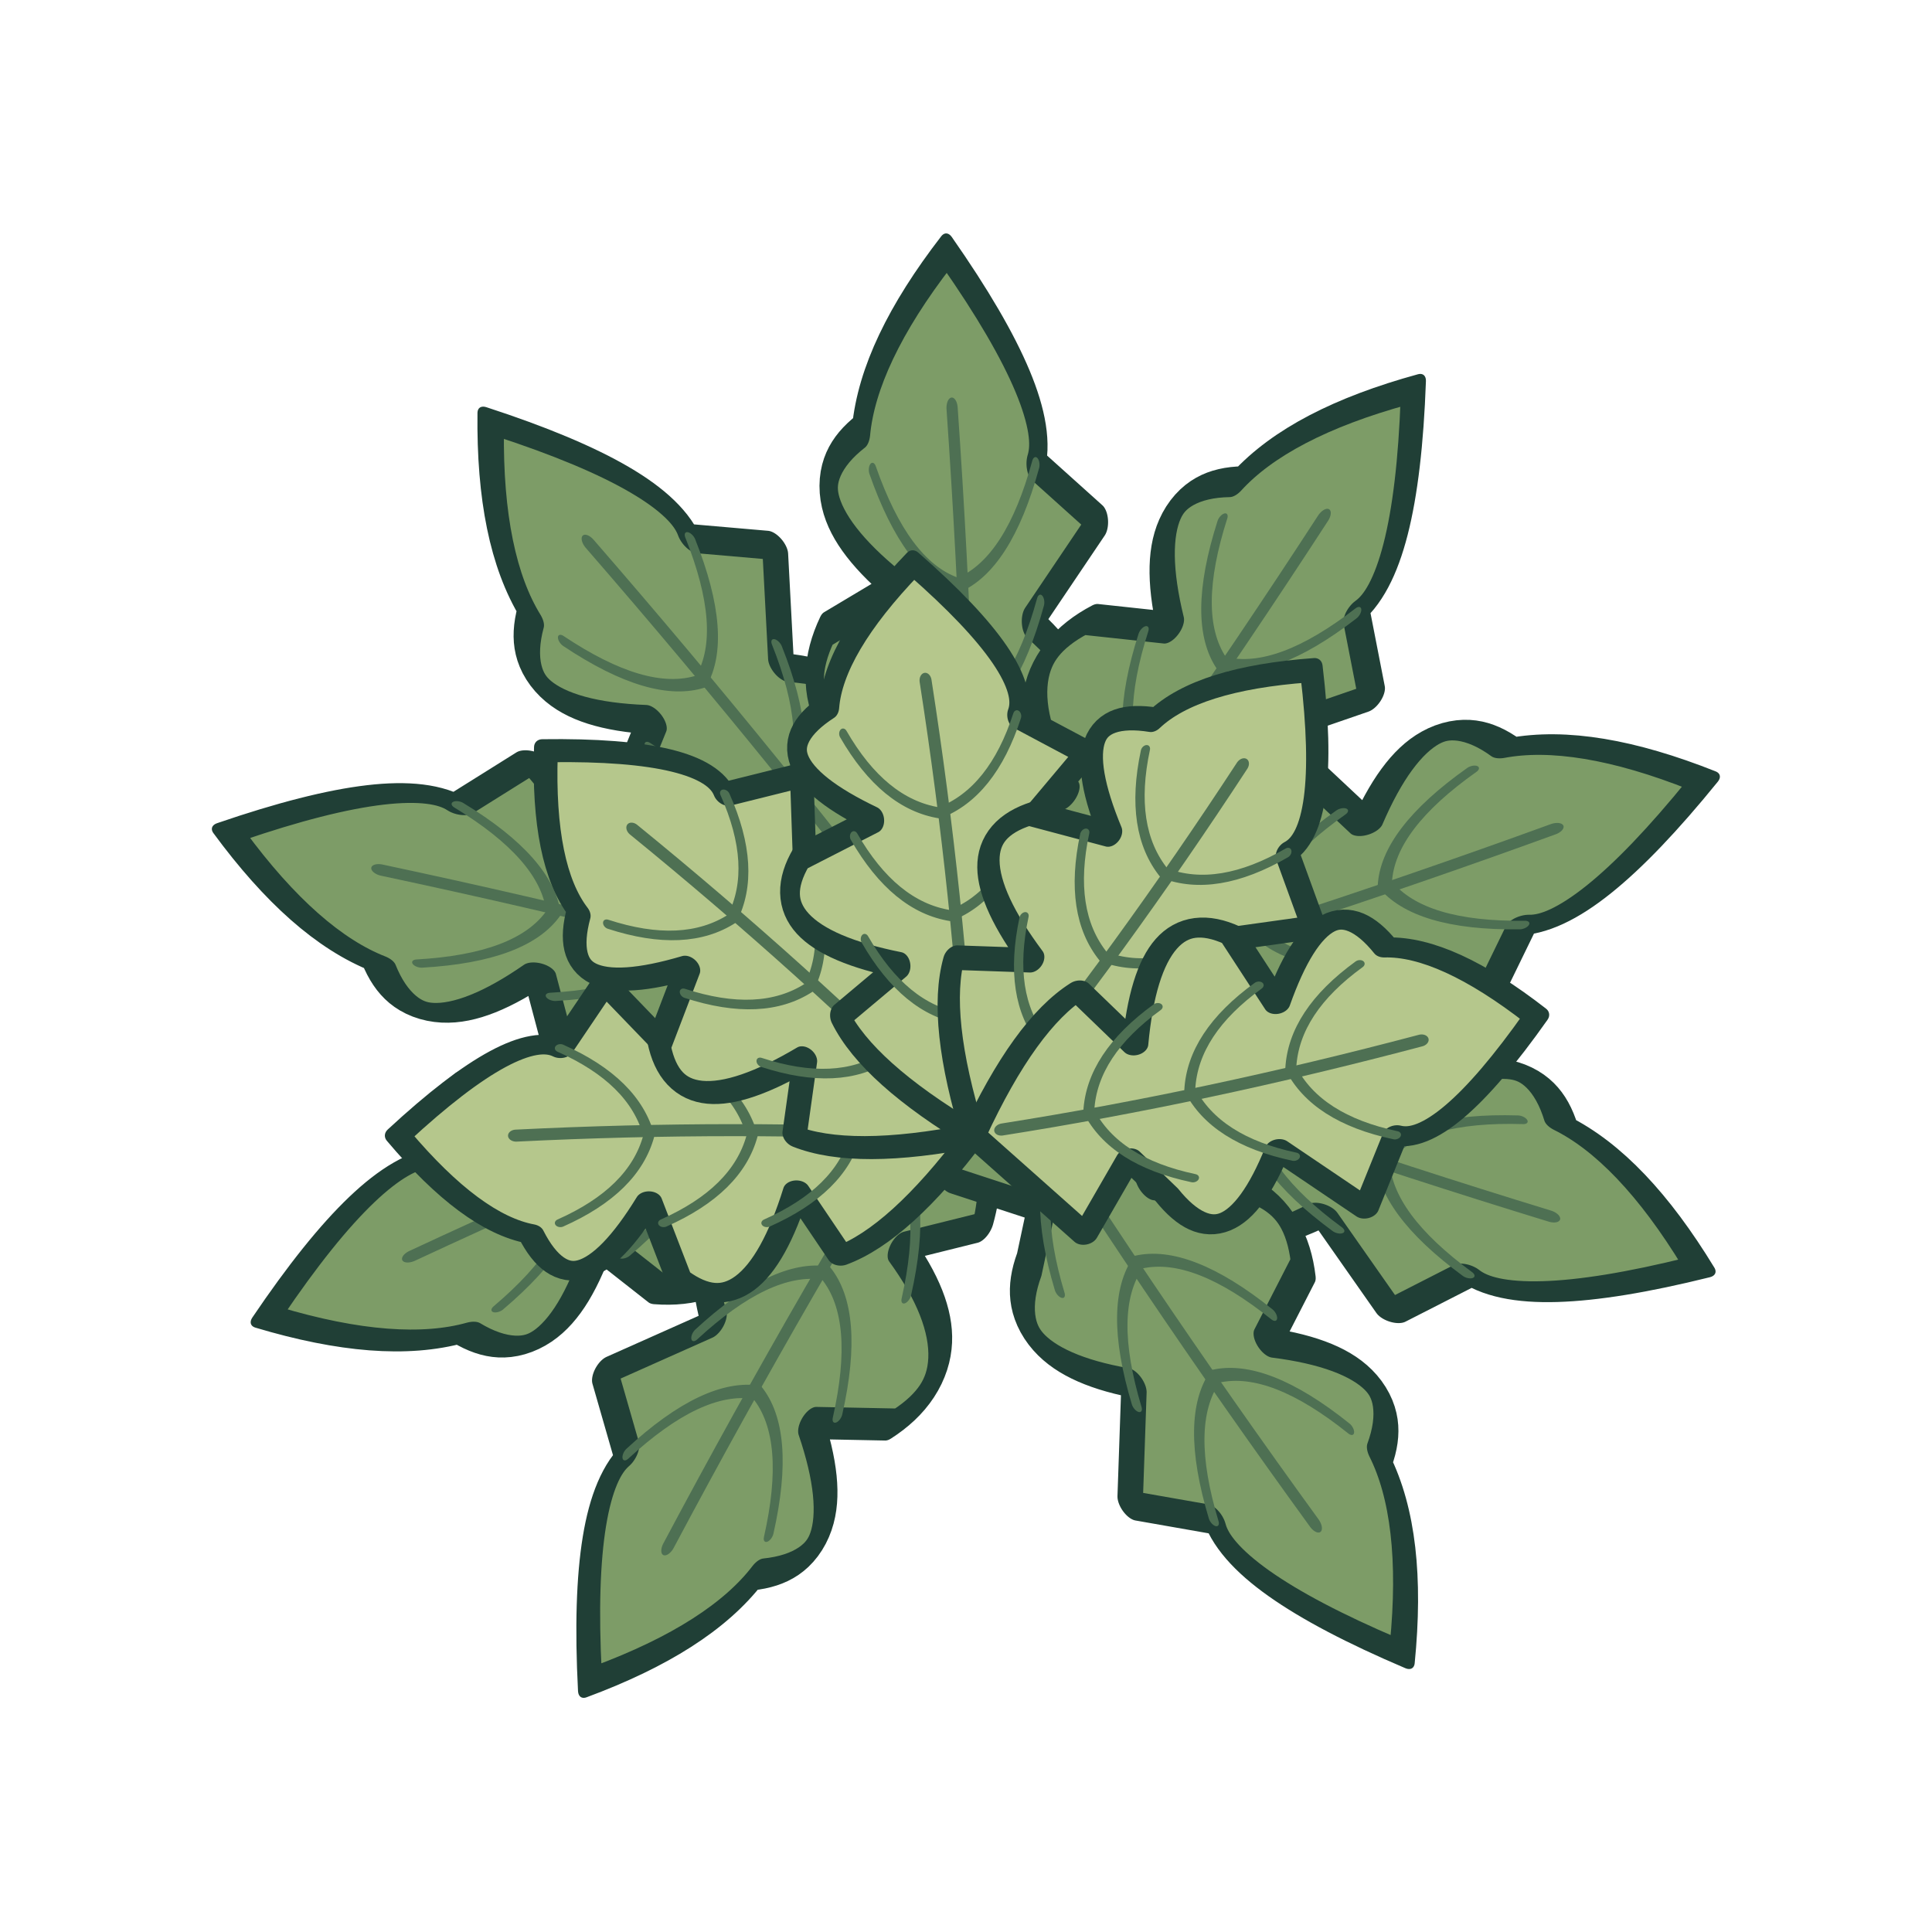
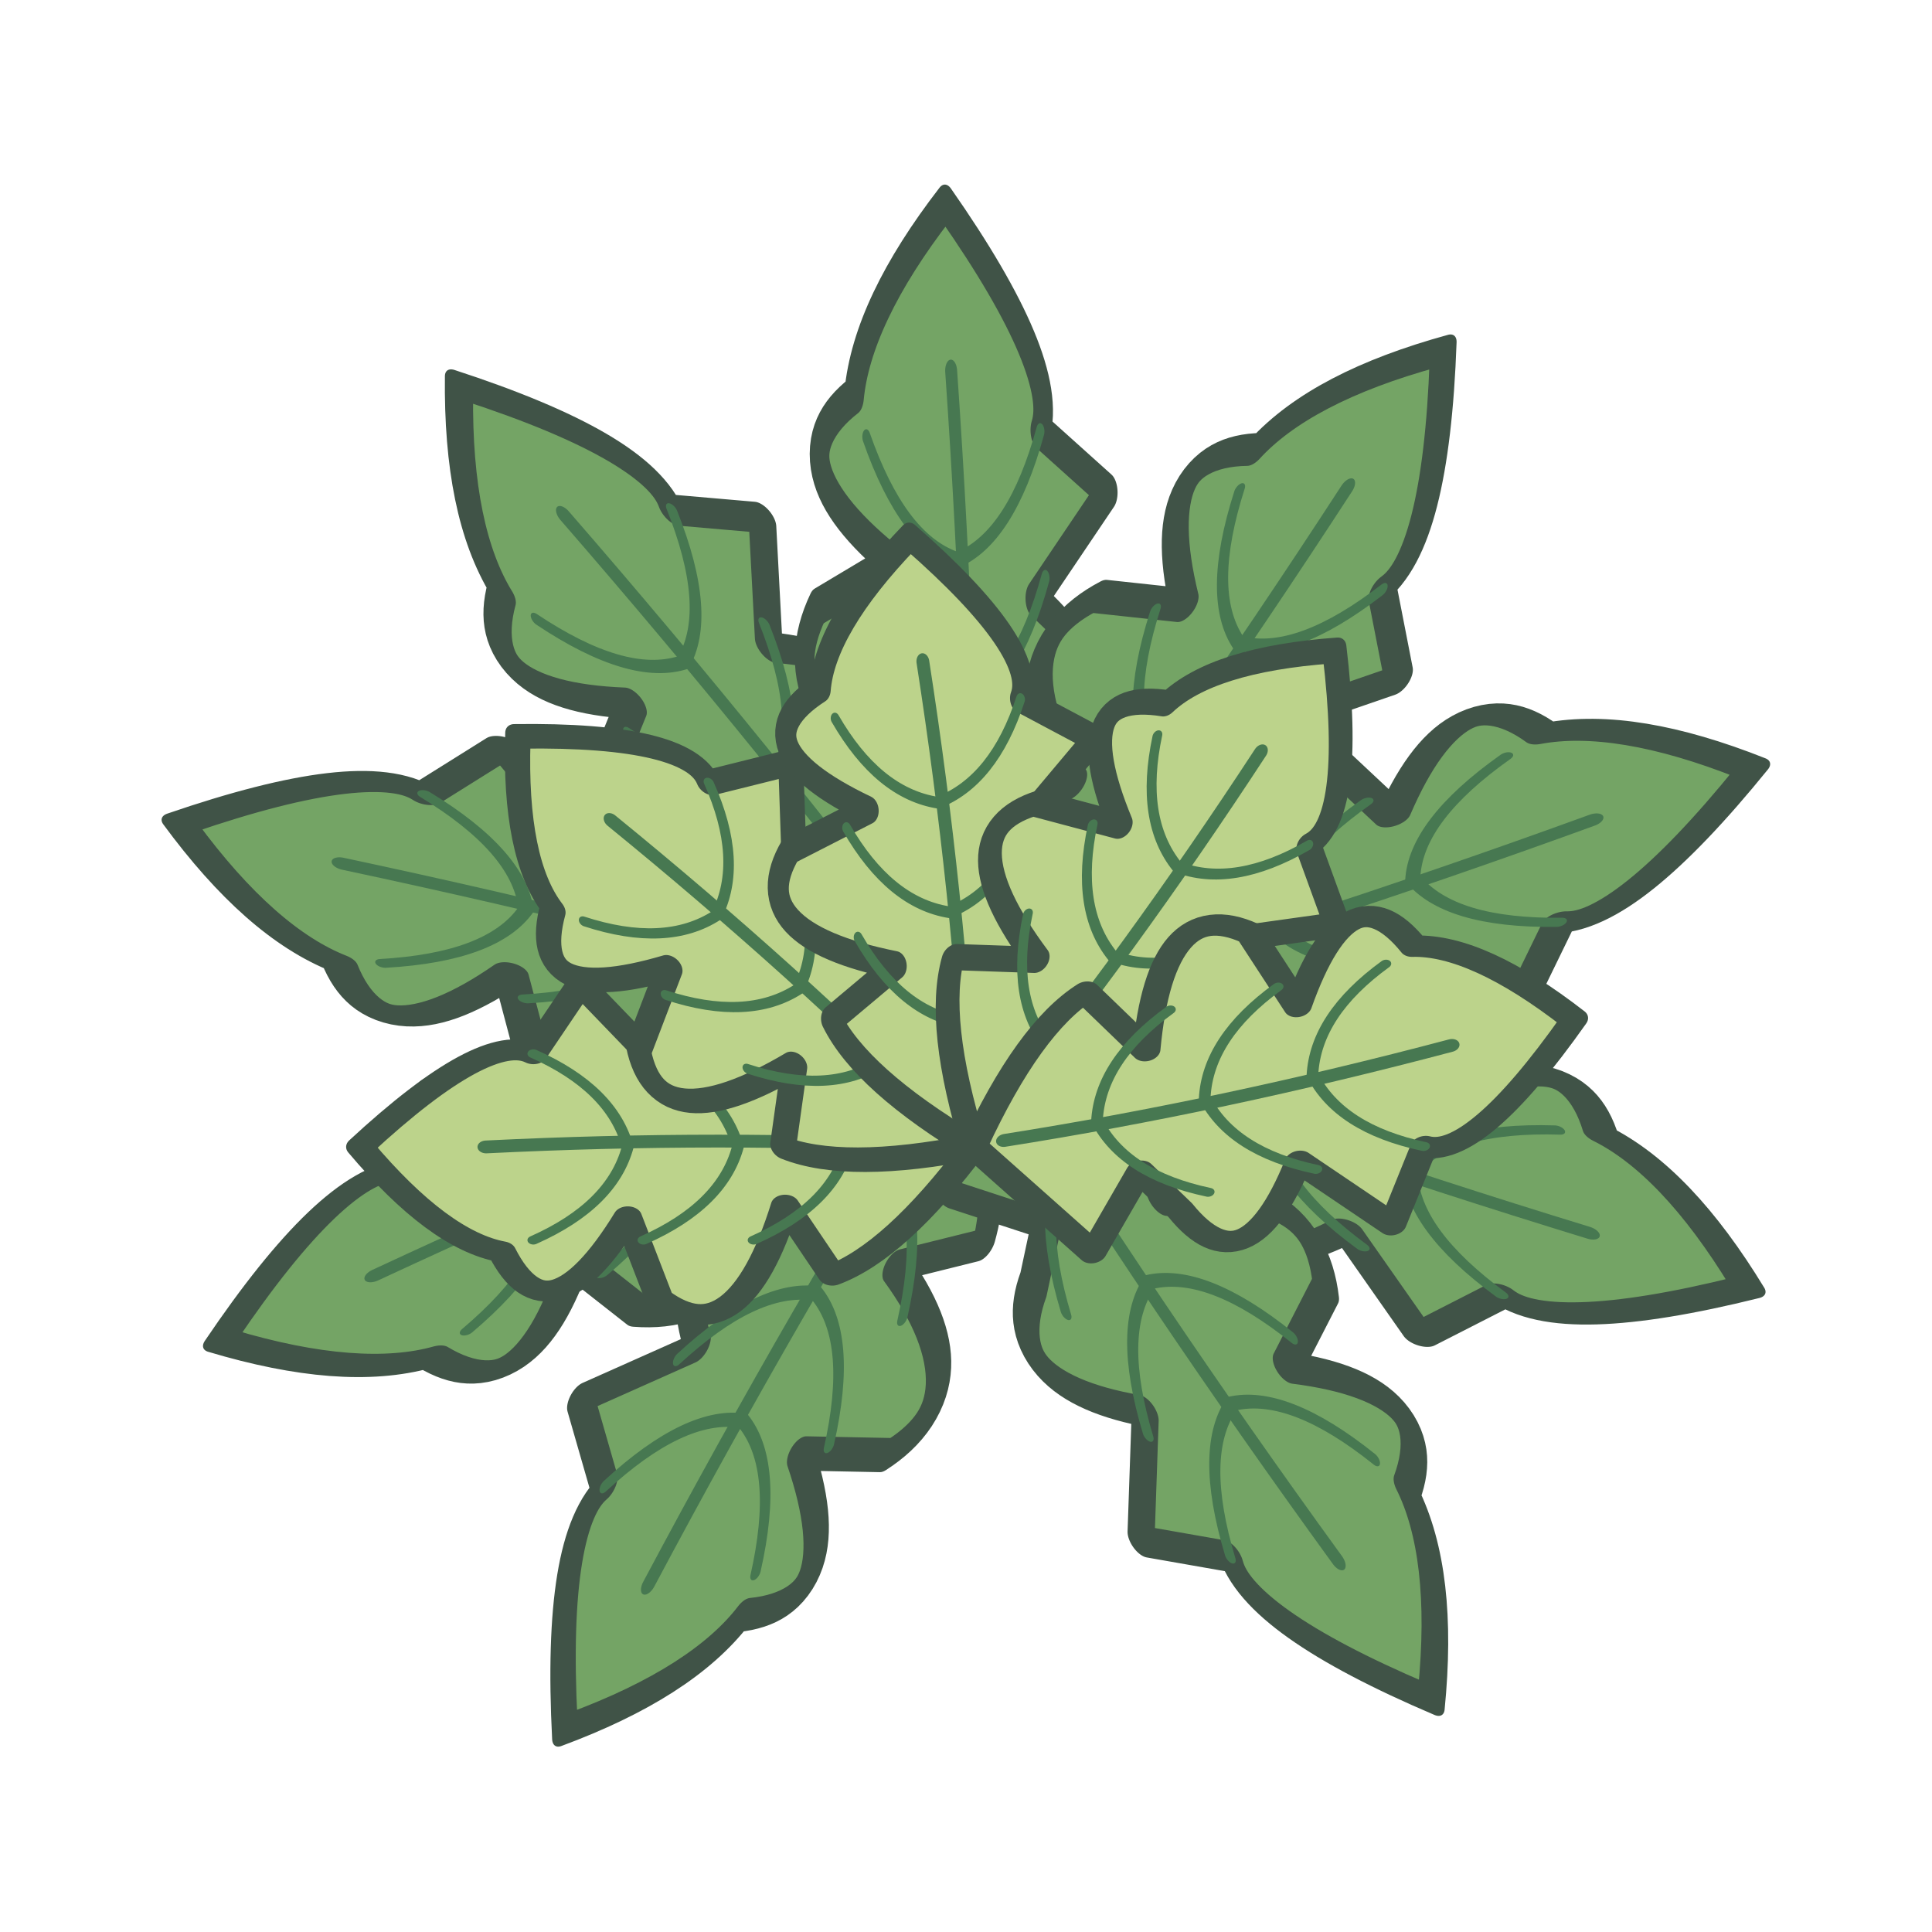
<svg xmlns="http://www.w3.org/2000/svg" width="96" height="96" viewBox="0 0 96 96">
-   <g transform="translate(1.46085 -0.24925) rotate(0) scale(0.9772 0.9772)">
+   <g transform="translate(-1.64192 -3.46603) rotate(0) scale(1.04235 1.04235)">
    <g transform="translate(48 52) rotate(-150) scale(0.5185185 1)">
-       <path d="M 0 0 Q -9 -5 -11 -9 L -5 -12 Q -18 -15 -13 -20 L -6 -22 Q -17 -27 -9 -30 Q -8 -34 0 -39 Q 10 -31 8 -28 L 14 -25 L 7 -20 Q 17 -15 9 -12 L 5 -10 L 11 -6 Z" fill="#7D9C67" stroke="#203F36" stroke-width="1.8" stroke-linecap="round" stroke-linejoin="round" />
-       <path d="M 0 -2 Q 1 -16 0 -31" fill="none" stroke="#4E7053" stroke-width="1.1" stroke-linecap="round" stroke-linejoin="round" />
-       <path d="M 0 -8 Q -5 -9 -8 -14 M 0 -8 Q 5 -9 8 -14" fill="none" stroke="#4E7053" stroke-width="0.75" stroke-linecap="round" stroke-linejoin="round" />
-       <path d="M 0 -15 Q -5 -16 -8 -21 M 0 -15 Q 5 -16 8 -21" fill="none" stroke="#4E7053" stroke-width="0.75" stroke-linecap="round" stroke-linejoin="round" />
-       <path d="M 0 -22 Q -5 -23 -8 -28 M 0 -22 Q 5 -23 8 -28" fill="none" stroke="#4E7053" stroke-width="0.75" stroke-linecap="round" stroke-linejoin="round" />
+       <path d="M 0 0 Q -9 -5 -11 -9 L -5 -12 Q -18 -15 -13 -20 L -6 -22 Q -17 -27 -9 -30 Q -8 -34 0 -39 Q 10 -31 8 -28 L 14 -25 L 7 -20 Q 17 -15 9 -12 L 5 -10 L 11 -6 Z" fill="#74A465" stroke="#405347" stroke-width="1.8" stroke-linecap="round" stroke-linejoin="round" />
+       <path d="M 0 -2 Q 1 -16 0 -31" fill="none" stroke="#477851" stroke-width="1.1" stroke-linecap="round" stroke-linejoin="round" />
+       <path d="M 0 -8 Q -5 -9 -8 -14 M 0 -8 Q 5 -9 8 -14" fill="none" stroke="#477851" stroke-width="0.75" stroke-linecap="round" stroke-linejoin="round" />
+       <path d="M 0 -15 Q -5 -16 -8 -21 M 0 -15 Q 5 -16 8 -21" fill="none" stroke="#477851" stroke-width="0.75" stroke-linecap="round" stroke-linejoin="round" />
+       <path d="M 0 -22 Q -5 -23 -8 -28 M 0 -22 Q 5 -23 8 -28" fill="none" stroke="#477851" stroke-width="0.75" stroke-linecap="round" stroke-linejoin="round" />
    </g>
    <g transform="translate(48 52) rotate(-113) scale(0.5185185 1)">
-       <path d="M 0 0 Q -9 -5 -11 -9 L -5 -12 Q -18 -15 -13 -20 L -6 -22 Q -17 -27 -9 -30 Q -8 -34 0 -39 Q 10 -31 8 -28 L 14 -25 L 7 -20 Q 17 -15 9 -12 L 5 -10 L 11 -6 Z" fill="#7D9C67" stroke="#203F36" stroke-width="1.8" stroke-linecap="round" stroke-linejoin="round" />
-       <path d="M 0 -2 Q 1 -16 0 -31" fill="none" stroke="#4E7053" stroke-width="1.1" stroke-linecap="round" stroke-linejoin="round" />
-       <path d="M 0 -8 Q -5 -9 -8 -14 M 0 -8 Q 5 -9 8 -14" fill="none" stroke="#4E7053" stroke-width="0.75" stroke-linecap="round" stroke-linejoin="round" />
-       <path d="M 0 -15 Q -5 -16 -8 -21 M 0 -15 Q 5 -16 8 -21" fill="none" stroke="#4E7053" stroke-width="0.75" stroke-linecap="round" stroke-linejoin="round" />
-       <path d="M 0 -22 Q -5 -23 -8 -28 M 0 -22 Q 5 -23 8 -28" fill="none" stroke="#4E7053" stroke-width="0.75" stroke-linecap="round" stroke-linejoin="round" />
+       <path d="M 0 0 Q -9 -5 -11 -9 L -5 -12 Q -18 -15 -13 -20 L -6 -22 Q -17 -27 -9 -30 Q -8 -34 0 -39 Q 10 -31 8 -28 L 14 -25 L 7 -20 Q 17 -15 9 -12 L 5 -10 L 11 -6 Z" fill="#74A465" stroke="#405347" stroke-width="1.8" stroke-linecap="round" stroke-linejoin="round" />
+       <path d="M 0 -2 Q 1 -16 0 -31" fill="none" stroke="#477851" stroke-width="1.1" stroke-linecap="round" stroke-linejoin="round" />
+       <path d="M 0 -8 Q -5 -9 -8 -14 M 0 -8 Q 5 -9 8 -14" fill="none" stroke="#477851" stroke-width="0.75" stroke-linecap="round" stroke-linejoin="round" />
+       <path d="M 0 -15 Q -5 -16 -8 -21 M 0 -15 Q 5 -16 8 -21" fill="none" stroke="#477851" stroke-width="0.75" stroke-linecap="round" stroke-linejoin="round" />
+       <path d="M 0 -22 Q -5 -23 -8 -28 M 0 -22 Q 5 -23 8 -28" fill="none" stroke="#477851" stroke-width="0.75" stroke-linecap="round" stroke-linejoin="round" />
    </g>
    <g transform="translate(48 52) rotate(-76) scale(0.5185185 1)">
-       <path d="M 0 0 Q -9 -5 -11 -9 L -5 -12 Q -18 -15 -13 -20 L -6 -22 Q -17 -27 -9 -30 Q -8 -34 0 -39 Q 10 -31 8 -28 L 14 -25 L 7 -20 Q 17 -15 9 -12 L 5 -10 L 11 -6 Z" fill="#7D9C67" stroke="#203F36" stroke-width="1.8" stroke-linecap="round" stroke-linejoin="round" />
-       <path d="M 0 -2 Q 1 -16 0 -31" fill="none" stroke="#4E7053" stroke-width="1.1" stroke-linecap="round" stroke-linejoin="round" />
-       <path d="M 0 -8 Q -5 -9 -8 -14 M 0 -8 Q 5 -9 8 -14" fill="none" stroke="#4E7053" stroke-width="0.75" stroke-linecap="round" stroke-linejoin="round" />
-       <path d="M 0 -15 Q -5 -16 -8 -21 M 0 -15 Q 5 -16 8 -21" fill="none" stroke="#4E7053" stroke-width="0.75" stroke-linecap="round" stroke-linejoin="round" />
-       <path d="M 0 -22 Q -5 -23 -8 -28 M 0 -22 Q 5 -23 8 -28" fill="none" stroke="#4E7053" stroke-width="0.75" stroke-linecap="round" stroke-linejoin="round" />
+       <path d="M 0 0 Q -9 -5 -11 -9 L -5 -12 Q -18 -15 -13 -20 L -6 -22 Q -17 -27 -9 -30 Q -8 -34 0 -39 Q 10 -31 8 -28 L 14 -25 L 7 -20 Q 17 -15 9 -12 L 5 -10 L 11 -6 Z" fill="#74A465" stroke="#405347" stroke-width="1.8" stroke-linecap="round" stroke-linejoin="round" />
+       <path d="M 0 -2 Q 1 -16 0 -31" fill="none" stroke="#477851" stroke-width="1.1" stroke-linecap="round" stroke-linejoin="round" />
+       <path d="M 0 -8 Q -5 -9 -8 -14 M 0 -8 Q 5 -9 8 -14" fill="none" stroke="#477851" stroke-width="0.75" stroke-linecap="round" stroke-linejoin="round" />
+       <path d="M 0 -15 Q -5 -16 -8 -21 M 0 -15 Q 5 -16 8 -21" fill="none" stroke="#477851" stroke-width="0.75" stroke-linecap="round" stroke-linejoin="round" />
+       <path d="M 0 -22 Q -5 -23 -8 -28 M 0 -22 Q 5 -23 8 -28" fill="none" stroke="#477851" stroke-width="0.75" stroke-linecap="round" stroke-linejoin="round" />
    </g>
    <g transform="translate(48 52) rotate(-39) scale(0.5185185 1)">
-       <path d="M 0 0 Q -9 -5 -11 -9 L -5 -12 Q -18 -15 -13 -20 L -6 -22 Q -17 -27 -9 -30 Q -8 -34 0 -39 Q 10 -31 8 -28 L 14 -25 L 7 -20 Q 17 -15 9 -12 L 5 -10 L 11 -6 Z" fill="#7D9C67" stroke="#203F36" stroke-width="1.8" stroke-linecap="round" stroke-linejoin="round" />
-       <path d="M 0 -2 Q 1 -16 0 -31" fill="none" stroke="#4E7053" stroke-width="1.1" stroke-linecap="round" stroke-linejoin="round" />
-       <path d="M 0 -8 Q -5 -9 -8 -14 M 0 -8 Q 5 -9 8 -14" fill="none" stroke="#4E7053" stroke-width="0.75" stroke-linecap="round" stroke-linejoin="round" />
-       <path d="M 0 -15 Q -5 -16 -8 -21 M 0 -15 Q 5 -16 8 -21" fill="none" stroke="#4E7053" stroke-width="0.75" stroke-linecap="round" stroke-linejoin="round" />
-       <path d="M 0 -22 Q -5 -23 -8 -28 M 0 -22 Q 5 -23 8 -28" fill="none" stroke="#4E7053" stroke-width="0.75" stroke-linecap="round" stroke-linejoin="round" />
+       <path d="M 0 0 Q -9 -5 -11 -9 L -5 -12 Q -18 -15 -13 -20 L -6 -22 Q -17 -27 -9 -30 Q -8 -34 0 -39 Q 10 -31 8 -28 L 14 -25 L 7 -20 Q 17 -15 9 -12 L 5 -10 L 11 -6 Z" fill="#74A465" stroke="#405347" stroke-width="1.8" stroke-linecap="round" stroke-linejoin="round" />
+       <path d="M 0 -2 Q 1 -16 0 -31" fill="none" stroke="#477851" stroke-width="1.1" stroke-linecap="round" stroke-linejoin="round" />
+       <path d="M 0 -8 Q -5 -9 -8 -14 M 0 -8 Q 5 -9 8 -14" fill="none" stroke="#477851" stroke-width="0.75" stroke-linecap="round" stroke-linejoin="round" />
+       <path d="M 0 -15 Q -5 -16 -8 -21 M 0 -15 Q 5 -16 8 -21" fill="none" stroke="#477851" stroke-width="0.75" stroke-linecap="round" stroke-linejoin="round" />
+       <path d="M 0 -22 Q -5 -23 -8 -28 M 0 -22 Q 5 -23 8 -28" fill="none" stroke="#477851" stroke-width="0.75" stroke-linecap="round" stroke-linejoin="round" />
    </g>
    <g transform="translate(48 52) rotate(-2) scale(0.5185185 1)">
-       <path d="M 0 0 Q -9 -5 -11 -9 L -5 -12 Q -18 -15 -13 -20 L -6 -22 Q -17 -27 -9 -30 Q -8 -34 0 -39 Q 10 -31 8 -28 L 14 -25 L 7 -20 Q 17 -15 9 -12 L 5 -10 L 11 -6 Z" fill="#7D9C67" stroke="#203F36" stroke-width="1.8" stroke-linecap="round" stroke-linejoin="round" />
-       <path d="M 0 -2 Q 1 -16 0 -31" fill="none" stroke="#4E7053" stroke-width="1.1" stroke-linecap="round" stroke-linejoin="round" />
-       <path d="M 0 -8 Q -5 -9 -8 -14 M 0 -8 Q 5 -9 8 -14" fill="none" stroke="#4E7053" stroke-width="0.75" stroke-linecap="round" stroke-linejoin="round" />
-       <path d="M 0 -15 Q -5 -16 -8 -21 M 0 -15 Q 5 -16 8 -21" fill="none" stroke="#4E7053" stroke-width="0.75" stroke-linecap="round" stroke-linejoin="round" />
-       <path d="M 0 -22 Q -5 -23 -8 -28 M 0 -22 Q 5 -23 8 -28" fill="none" stroke="#4E7053" stroke-width="0.75" stroke-linecap="round" stroke-linejoin="round" />
+       <path d="M 0 0 Q -9 -5 -11 -9 L -5 -12 Q -18 -15 -13 -20 L -6 -22 Q -17 -27 -9 -30 Q -8 -34 0 -39 Q 10 -31 8 -28 L 14 -25 L 7 -20 Q 17 -15 9 -12 L 5 -10 L 11 -6 Z" fill="#74A465" stroke="#405347" stroke-width="1.8" stroke-linecap="round" stroke-linejoin="round" />
+       <path d="M 0 -2 Q 1 -16 0 -31" fill="none" stroke="#477851" stroke-width="1.1" stroke-linecap="round" stroke-linejoin="round" />
+       <path d="M 0 -8 Q -5 -9 -8 -14 M 0 -8 Q 5 -9 8 -14" fill="none" stroke="#477851" stroke-width="0.75" stroke-linecap="round" stroke-linejoin="round" />
+       <path d="M 0 -15 Q -5 -16 -8 -21 M 0 -15 Q 5 -16 8 -21" fill="none" stroke="#477851" stroke-width="0.75" stroke-linecap="round" stroke-linejoin="round" />
+       <path d="M 0 -22 Q -5 -23 -8 -28 M 0 -22 Q 5 -23 8 -28" fill="none" stroke="#477851" stroke-width="0.75" stroke-linecap="round" stroke-linejoin="round" />
    </g>
    <g transform="translate(48 52) rotate(35) scale(0.5185185 1)">
-       <path d="M 0 0 Q -9 -5 -11 -9 L -5 -12 Q -18 -15 -13 -20 L -6 -22 Q -17 -27 -9 -30 Q -8 -34 0 -39 Q 10 -31 8 -28 L 14 -25 L 7 -20 Q 17 -15 9 -12 L 5 -10 L 11 -6 Z" fill="#7D9C67" stroke="#203F36" stroke-width="1.8" stroke-linecap="round" stroke-linejoin="round" />
-       <path d="M 0 -2 Q 1 -16 0 -31" fill="none" stroke="#4E7053" stroke-width="1.1" stroke-linecap="round" stroke-linejoin="round" />
-       <path d="M 0 -8 Q -5 -9 -8 -14 M 0 -8 Q 5 -9 8 -14" fill="none" stroke="#4E7053" stroke-width="0.75" stroke-linecap="round" stroke-linejoin="round" />
-       <path d="M 0 -15 Q -5 -16 -8 -21 M 0 -15 Q 5 -16 8 -21" fill="none" stroke="#4E7053" stroke-width="0.75" stroke-linecap="round" stroke-linejoin="round" />
-       <path d="M 0 -22 Q -5 -23 -8 -28 M 0 -22 Q 5 -23 8 -28" fill="none" stroke="#4E7053" stroke-width="0.75" stroke-linecap="round" stroke-linejoin="round" />
+       <path d="M 0 0 Q -9 -5 -11 -9 L -5 -12 Q -18 -15 -13 -20 L -6 -22 Q -17 -27 -9 -30 Q -8 -34 0 -39 Q 10 -31 8 -28 L 14 -25 L 7 -20 Q 17 -15 9 -12 L 5 -10 L 11 -6 Z" fill="#74A465" stroke="#405347" stroke-width="1.8" stroke-linecap="round" stroke-linejoin="round" />
+       <path d="M 0 -2 Q 1 -16 0 -31" fill="none" stroke="#477851" stroke-width="1.1" stroke-linecap="round" stroke-linejoin="round" />
+       <path d="M 0 -8 Q -5 -9 -8 -14 M 0 -8 Q 5 -9 8 -14" fill="none" stroke="#477851" stroke-width="0.75" stroke-linecap="round" stroke-linejoin="round" />
+       <path d="M 0 -15 Q -5 -16 -8 -21 M 0 -15 Q 5 -16 8 -21" fill="none" stroke="#477851" stroke-width="0.75" stroke-linecap="round" stroke-linejoin="round" />
+       <path d="M 0 -22 Q -5 -23 -8 -28 M 0 -22 Q 5 -23 8 -28" fill="none" stroke="#477851" stroke-width="0.75" stroke-linecap="round" stroke-linejoin="round" />
    </g>
    <g transform="translate(48 52) rotate(72) scale(0.5185185 1)">
-       <path d="M 0 0 Q -9 -5 -11 -9 L -5 -12 Q -18 -15 -13 -20 L -6 -22 Q -17 -27 -9 -30 Q -8 -34 0 -39 Q 10 -31 8 -28 L 14 -25 L 7 -20 Q 17 -15 9 -12 L 5 -10 L 11 -6 Z" fill="#7D9C67" stroke="#203F36" stroke-width="1.8" stroke-linecap="round" stroke-linejoin="round" />
-       <path d="M 0 -2 Q 1 -16 0 -31" fill="none" stroke="#4E7053" stroke-width="1.1" stroke-linecap="round" stroke-linejoin="round" />
-       <path d="M 0 -8 Q -5 -9 -8 -14 M 0 -8 Q 5 -9 8 -14" fill="none" stroke="#4E7053" stroke-width="0.75" stroke-linecap="round" stroke-linejoin="round" />
-       <path d="M 0 -15 Q -5 -16 -8 -21 M 0 -15 Q 5 -16 8 -21" fill="none" stroke="#4E7053" stroke-width="0.75" stroke-linecap="round" stroke-linejoin="round" />
-       <path d="M 0 -22 Q -5 -23 -8 -28 M 0 -22 Q 5 -23 8 -28" fill="none" stroke="#4E7053" stroke-width="0.75" stroke-linecap="round" stroke-linejoin="round" />
+       <path d="M 0 0 Q -9 -5 -11 -9 L -5 -12 Q -18 -15 -13 -20 L -6 -22 Q -17 -27 -9 -30 Q -8 -34 0 -39 Q 10 -31 8 -28 L 14 -25 L 7 -20 Q 17 -15 9 -12 L 5 -10 L 11 -6 Z" fill="#74A465" stroke="#405347" stroke-width="1.8" stroke-linecap="round" stroke-linejoin="round" />
+       <path d="M 0 -2 Q 1 -16 0 -31" fill="none" stroke="#477851" stroke-width="1.1" stroke-linecap="round" stroke-linejoin="round" />
+       <path d="M 0 -8 Q -5 -9 -8 -14 M 0 -8 Q 5 -9 8 -14" fill="none" stroke="#477851" stroke-width="0.75" stroke-linecap="round" stroke-linejoin="round" />
+       <path d="M 0 -15 Q -5 -16 -8 -21 M 0 -15 Q 5 -16 8 -21" fill="none" stroke="#477851" stroke-width="0.75" stroke-linecap="round" stroke-linejoin="round" />
+       <path d="M 0 -22 Q -5 -23 -8 -28 M 0 -22 Q 5 -23 8 -28" fill="none" stroke="#477851" stroke-width="0.75" stroke-linecap="round" stroke-linejoin="round" />
    </g>
    <g transform="translate(48 52) rotate(109) scale(0.5185185 1)">
-       <path d="M 0 0 Q -9 -5 -11 -9 L -5 -12 Q -18 -15 -13 -20 L -6 -22 Q -17 -27 -9 -30 Q -8 -34 0 -39 Q 10 -31 8 -28 L 14 -25 L 7 -20 Q 17 -15 9 -12 L 5 -10 L 11 -6 Z" fill="#7D9C67" stroke="#203F36" stroke-width="1.8" stroke-linecap="round" stroke-linejoin="round" />
-       <path d="M 0 -2 Q 1 -16 0 -31" fill="none" stroke="#4E7053" stroke-width="1.1" stroke-linecap="round" stroke-linejoin="round" />
-       <path d="M 0 -8 Q -5 -9 -8 -14 M 0 -8 Q 5 -9 8 -14" fill="none" stroke="#4E7053" stroke-width="0.75" stroke-linecap="round" stroke-linejoin="round" />
-       <path d="M 0 -15 Q -5 -16 -8 -21 M 0 -15 Q 5 -16 8 -21" fill="none" stroke="#4E7053" stroke-width="0.75" stroke-linecap="round" stroke-linejoin="round" />
-       <path d="M 0 -22 Q -5 -23 -8 -28 M 0 -22 Q 5 -23 8 -28" fill="none" stroke="#4E7053" stroke-width="0.75" stroke-linecap="round" stroke-linejoin="round" />
+       <path d="M 0 0 Q -9 -5 -11 -9 L -5 -12 Q -18 -15 -13 -20 L -6 -22 Q -17 -27 -9 -30 Q -8 -34 0 -39 Q 10 -31 8 -28 L 14 -25 L 7 -20 Q 17 -15 9 -12 L 5 -10 L 11 -6 Z" fill="#74A465" stroke="#405347" stroke-width="1.8" stroke-linecap="round" stroke-linejoin="round" />
+       <path d="M 0 -2 Q 1 -16 0 -31" fill="none" stroke="#477851" stroke-width="1.1" stroke-linecap="round" stroke-linejoin="round" />
+       <path d="M 0 -8 Q -5 -9 -8 -14 M 0 -8 Q 5 -9 8 -14" fill="none" stroke="#477851" stroke-width="0.75" stroke-linecap="round" stroke-linejoin="round" />
+       <path d="M 0 -15 Q -5 -16 -8 -21 M 0 -15 Q 5 -16 8 -21" fill="none" stroke="#477851" stroke-width="0.75" stroke-linecap="round" stroke-linejoin="round" />
+       <path d="M 0 -22 Q -5 -23 -8 -28 M 0 -22 Q 5 -23 8 -28" fill="none" stroke="#477851" stroke-width="0.75" stroke-linecap="round" stroke-linejoin="round" />
    </g>
    <g transform="translate(48 52) rotate(146) scale(0.5185185 1)">
-       <path d="M 0 0 Q -9 -5 -11 -9 L -5 -12 Q -18 -15 -13 -20 L -6 -22 Q -17 -27 -9 -30 Q -8 -34 0 -39 Q 10 -31 8 -28 L 14 -25 L 7 -20 Q 17 -15 9 -12 L 5 -10 L 11 -6 Z" fill="#7D9C67" stroke="#203F36" stroke-width="1.8" stroke-linecap="round" stroke-linejoin="round" />
-       <path d="M 0 -2 Q 1 -16 0 -31" fill="none" stroke="#4E7053" stroke-width="1.1" stroke-linecap="round" stroke-linejoin="round" />
-       <path d="M 0 -8 Q -5 -9 -8 -14 M 0 -8 Q 5 -9 8 -14" fill="none" stroke="#4E7053" stroke-width="0.75" stroke-linecap="round" stroke-linejoin="round" />
-       <path d="M 0 -15 Q -5 -16 -8 -21 M 0 -15 Q 5 -16 8 -21" fill="none" stroke="#4E7053" stroke-width="0.75" stroke-linecap="round" stroke-linejoin="round" />
-       <path d="M 0 -22 Q -5 -23 -8 -28 M 0 -22 Q 5 -23 8 -28" fill="none" stroke="#4E7053" stroke-width="0.75" stroke-linecap="round" stroke-linejoin="round" />
+       <path d="M 0 0 Q -9 -5 -11 -9 L -5 -12 Q -18 -15 -13 -20 L -6 -22 Q -17 -27 -9 -30 Q -8 -34 0 -39 Q 10 -31 8 -28 L 14 -25 L 7 -20 Q 17 -15 9 -12 L 5 -10 L 11 -6 Z" fill="#74A465" stroke="#405347" stroke-width="1.8" stroke-linecap="round" stroke-linejoin="round" />
+       <path d="M 0 -2 Q 1 -16 0 -31" fill="none" stroke="#477851" stroke-width="1.1" stroke-linecap="round" stroke-linejoin="round" />
+       <path d="M 0 -8 Q -5 -9 -8 -14 M 0 -8 Q 5 -9 8 -14" fill="none" stroke="#477851" stroke-width="0.75" stroke-linecap="round" stroke-linejoin="round" />
+       <path d="M 0 -15 Q -5 -16 -8 -21 M 0 -15 Q 5 -16 8 -21" fill="none" stroke="#477851" stroke-width="0.75" stroke-linecap="round" stroke-linejoin="round" />
+       <path d="M 0 -22 Q -5 -23 -8 -28 M 0 -22 Q 5 -23 8 -28" fill="none" stroke="#477851" stroke-width="0.75" stroke-linecap="round" stroke-linejoin="round" />
    </g>
    <g transform="translate(48 58) rotate(-90) scale(0.5555556 0.75)">
-       <path d="M 0 0 Q -9 -5 -11 -9 L -5 -12 Q -18 -15 -13 -20 L -6 -22 Q -17 -27 -9 -30 Q -8 -34 0 -39 Q 10 -31 8 -28 L 14 -25 L 7 -20 Q 17 -15 9 -12 L 5 -10 L 11 -6 Z" fill="#B5C78C" stroke="#203F36" stroke-width="1.8" stroke-linecap="round" stroke-linejoin="round" />
-       <path d="M 0 -2 Q 1 -16 0 -31" fill="none" stroke="#4E7053" stroke-width="1.1" stroke-linecap="round" stroke-linejoin="round" />
-       <path d="M 0 -8 Q -5 -9 -8 -14 M 0 -8 Q 5 -9 8 -14" fill="none" stroke="#4E7053" stroke-width="0.75" stroke-linecap="round" stroke-linejoin="round" />
-       <path d="M 0 -15 Q -5 -16 -8 -21 M 0 -15 Q 5 -16 8 -21" fill="none" stroke="#4E7053" stroke-width="0.75" stroke-linecap="round" stroke-linejoin="round" />
-       <path d="M 0 -22 Q -5 -23 -8 -28 M 0 -22 Q 5 -23 8 -28" fill="none" stroke="#4E7053" stroke-width="0.75" stroke-linecap="round" stroke-linejoin="round" />
+       <path d="M 0 0 Q -9 -5 -11 -9 L -5 -12 Q -18 -15 -13 -20 L -6 -22 Q -17 -27 -9 -30 Q -8 -34 0 -39 Q 10 -31 8 -28 L 14 -25 L 7 -20 Q 17 -15 9 -12 L 5 -10 L 11 -6 Z" fill="#BCD38B" stroke="#405347" stroke-width="1.8" stroke-linecap="round" stroke-linejoin="round" />
+       <path d="M 0 -2 Q 1 -16 0 -31" fill="none" stroke="#477851" stroke-width="1.1" stroke-linecap="round" stroke-linejoin="round" />
+       <path d="M 0 -8 Q -5 -9 -8 -14 M 0 -8 Q 5 -9 8 -14" fill="none" stroke="#477851" stroke-width="0.75" stroke-linecap="round" stroke-linejoin="round" />
+       <path d="M 0 -15 Q -5 -16 -8 -21 M 0 -15 Q 5 -16 8 -21" fill="none" stroke="#477851" stroke-width="0.75" stroke-linecap="round" stroke-linejoin="round" />
+       <path d="M 0 -22 Q -5 -23 -8 -28 M 0 -22 Q 5 -23 8 -28" fill="none" stroke="#477851" stroke-width="0.75" stroke-linecap="round" stroke-linejoin="round" />
    </g>
    <g transform="translate(48 58) rotate(-48) scale(0.5555556 0.75)">
-       <path d="M 0 0 Q -9 -5 -11 -9 L -5 -12 Q -18 -15 -13 -20 L -6 -22 Q -17 -27 -9 -30 Q -8 -34 0 -39 Q 10 -31 8 -28 L 14 -25 L 7 -20 Q 17 -15 9 -12 L 5 -10 L 11 -6 Z" fill="#B5C78C" stroke="#203F36" stroke-width="1.8" stroke-linecap="round" stroke-linejoin="round" />
-       <path d="M 0 -2 Q 1 -16 0 -31" fill="none" stroke="#4E7053" stroke-width="1.1" stroke-linecap="round" stroke-linejoin="round" />
-       <path d="M 0 -8 Q -5 -9 -8 -14 M 0 -8 Q 5 -9 8 -14" fill="none" stroke="#4E7053" stroke-width="0.75" stroke-linecap="round" stroke-linejoin="round" />
-       <path d="M 0 -15 Q -5 -16 -8 -21 M 0 -15 Q 5 -16 8 -21" fill="none" stroke="#4E7053" stroke-width="0.75" stroke-linecap="round" stroke-linejoin="round" />
-       <path d="M 0 -22 Q -5 -23 -8 -28 M 0 -22 Q 5 -23 8 -28" fill="none" stroke="#4E7053" stroke-width="0.75" stroke-linecap="round" stroke-linejoin="round" />
+       <path d="M 0 0 Q -9 -5 -11 -9 L -5 -12 Q -18 -15 -13 -20 L -6 -22 Q -17 -27 -9 -30 Q -8 -34 0 -39 Q 10 -31 8 -28 L 14 -25 L 7 -20 Q 17 -15 9 -12 L 5 -10 L 11 -6 Z" fill="#BCD38B" stroke="#405347" stroke-width="1.8" stroke-linecap="round" stroke-linejoin="round" />
+       <path d="M 0 -2 Q 1 -16 0 -31" fill="none" stroke="#477851" stroke-width="1.1" stroke-linecap="round" stroke-linejoin="round" />
+       <path d="M 0 -8 Q -5 -9 -8 -14 M 0 -8 Q 5 -9 8 -14" fill="none" stroke="#477851" stroke-width="0.75" stroke-linecap="round" stroke-linejoin="round" />
+       <path d="M 0 -15 Q -5 -16 -8 -21 M 0 -15 Q 5 -16 8 -21" fill="none" stroke="#477851" stroke-width="0.75" stroke-linecap="round" stroke-linejoin="round" />
+       <path d="M 0 -22 Q -5 -23 -8 -28 M 0 -22 Q 5 -23 8 -28" fill="none" stroke="#477851" stroke-width="0.75" stroke-linecap="round" stroke-linejoin="round" />
    </g>
    <g transform="translate(48 58) rotate(-6) scale(0.5555556 0.75)">
-       <path d="M 0 0 Q -9 -5 -11 -9 L -5 -12 Q -18 -15 -13 -20 L -6 -22 Q -17 -27 -9 -30 Q -8 -34 0 -39 Q 10 -31 8 -28 L 14 -25 L 7 -20 Q 17 -15 9 -12 L 5 -10 L 11 -6 Z" fill="#B5C78C" stroke="#203F36" stroke-width="1.8" stroke-linecap="round" stroke-linejoin="round" />
-       <path d="M 0 -2 Q 1 -16 0 -31" fill="none" stroke="#4E7053" stroke-width="1.1" stroke-linecap="round" stroke-linejoin="round" />
-       <path d="M 0 -8 Q -5 -9 -8 -14 M 0 -8 Q 5 -9 8 -14" fill="none" stroke="#4E7053" stroke-width="0.75" stroke-linecap="round" stroke-linejoin="round" />
-       <path d="M 0 -15 Q -5 -16 -8 -21 M 0 -15 Q 5 -16 8 -21" fill="none" stroke="#4E7053" stroke-width="0.75" stroke-linecap="round" stroke-linejoin="round" />
-       <path d="M 0 -22 Q -5 -23 -8 -28 M 0 -22 Q 5 -23 8 -28" fill="none" stroke="#4E7053" stroke-width="0.75" stroke-linecap="round" stroke-linejoin="round" />
+       <path d="M 0 0 Q -9 -5 -11 -9 L -5 -12 Q -18 -15 -13 -20 L -6 -22 Q -17 -27 -9 -30 Q -8 -34 0 -39 Q 10 -31 8 -28 L 14 -25 L 7 -20 Q 17 -15 9 -12 L 5 -10 L 11 -6 Z" fill="#BCD38B" stroke="#405347" stroke-width="1.8" stroke-linecap="round" stroke-linejoin="round" />
+       <path d="M 0 -2 Q 1 -16 0 -31" fill="none" stroke="#477851" stroke-width="1.1" stroke-linecap="round" stroke-linejoin="round" />
+       <path d="M 0 -8 Q -5 -9 -8 -14 M 0 -8 Q 5 -9 8 -14" fill="none" stroke="#477851" stroke-width="0.75" stroke-linecap="round" stroke-linejoin="round" />
+       <path d="M 0 -15 Q -5 -16 -8 -21 M 0 -15 Q 5 -16 8 -21" fill="none" stroke="#477851" stroke-width="0.75" stroke-linecap="round" stroke-linejoin="round" />
+       <path d="M 0 -22 Q -5 -23 -8 -28 M 0 -22 Q 5 -23 8 -28" fill="none" stroke="#477851" stroke-width="0.75" stroke-linecap="round" stroke-linejoin="round" />
    </g>
    <g transform="translate(48 58) rotate(36) scale(0.5555556 0.75)">
-       <path d="M 0 0 Q -9 -5 -11 -9 L -5 -12 Q -18 -15 -13 -20 L -6 -22 Q -17 -27 -9 -30 Q -8 -34 0 -39 Q 10 -31 8 -28 L 14 -25 L 7 -20 Q 17 -15 9 -12 L 5 -10 L 11 -6 Z" fill="#B5C78C" stroke="#203F36" stroke-width="1.8" stroke-linecap="round" stroke-linejoin="round" />
-       <path d="M 0 -2 Q 1 -16 0 -31" fill="none" stroke="#4E7053" stroke-width="1.1" stroke-linecap="round" stroke-linejoin="round" />
-       <path d="M 0 -8 Q -5 -9 -8 -14 M 0 -8 Q 5 -9 8 -14" fill="none" stroke="#4E7053" stroke-width="0.75" stroke-linecap="round" stroke-linejoin="round" />
-       <path d="M 0 -15 Q -5 -16 -8 -21 M 0 -15 Q 5 -16 8 -21" fill="none" stroke="#4E7053" stroke-width="0.75" stroke-linecap="round" stroke-linejoin="round" />
-       <path d="M 0 -22 Q -5 -23 -8 -28 M 0 -22 Q 5 -23 8 -28" fill="none" stroke="#4E7053" stroke-width="0.75" stroke-linecap="round" stroke-linejoin="round" />
+       <path d="M 0 0 Q -9 -5 -11 -9 L -5 -12 Q -18 -15 -13 -20 L -6 -22 Q -17 -27 -9 -30 Q -8 -34 0 -39 Q 10 -31 8 -28 L 14 -25 L 7 -20 Q 17 -15 9 -12 L 5 -10 L 11 -6 Z" fill="#BCD38B" stroke="#405347" stroke-width="1.8" stroke-linecap="round" stroke-linejoin="round" />
+       <path d="M 0 -2 Q 1 -16 0 -31" fill="none" stroke="#477851" stroke-width="1.1" stroke-linecap="round" stroke-linejoin="round" />
+       <path d="M 0 -8 Q -5 -9 -8 -14 M 0 -8 Q 5 -9 8 -14" fill="none" stroke="#477851" stroke-width="0.75" stroke-linecap="round" stroke-linejoin="round" />
+       <path d="M 0 -15 Q -5 -16 -8 -21 M 0 -15 Q 5 -16 8 -21" fill="none" stroke="#477851" stroke-width="0.75" stroke-linecap="round" stroke-linejoin="round" />
+       <path d="M 0 -22 Q -5 -23 -8 -28 M 0 -22 Q 5 -23 8 -28" fill="none" stroke="#477851" stroke-width="0.75" stroke-linecap="round" stroke-linejoin="round" />
    </g>
    <g transform="translate(48 58) rotate(78) scale(0.5555556 0.75)">
-       <path d="M 0 0 Q -9 -5 -11 -9 L -5 -12 Q -18 -15 -13 -20 L -6 -22 Q -17 -27 -9 -30 Q -8 -34 0 -39 Q 10 -31 8 -28 L 14 -25 L 7 -20 Q 17 -15 9 -12 L 5 -10 L 11 -6 Z" fill="#B5C78C" stroke="#203F36" stroke-width="1.8" stroke-linecap="round" stroke-linejoin="round" />
-       <path d="M 0 -2 Q 1 -16 0 -31" fill="none" stroke="#4E7053" stroke-width="1.1" stroke-linecap="round" stroke-linejoin="round" />
-       <path d="M 0 -8 Q -5 -9 -8 -14 M 0 -8 Q 5 -9 8 -14" fill="none" stroke="#4E7053" stroke-width="0.75" stroke-linecap="round" stroke-linejoin="round" />
-       <path d="M 0 -15 Q -5 -16 -8 -21 M 0 -15 Q 5 -16 8 -21" fill="none" stroke="#4E7053" stroke-width="0.75" stroke-linecap="round" stroke-linejoin="round" />
-       <path d="M 0 -22 Q -5 -23 -8 -28 M 0 -22 Q 5 -23 8 -28" fill="none" stroke="#4E7053" stroke-width="0.75" stroke-linecap="round" stroke-linejoin="round" />
+       <path d="M 0 0 Q -9 -5 -11 -9 L -5 -12 Q -18 -15 -13 -20 L -6 -22 Q -17 -27 -9 -30 Q -8 -34 0 -39 Q 10 -31 8 -28 L 14 -25 L 7 -20 Q 17 -15 9 -12 L 5 -10 L 11 -6 Z" fill="#BCD38B" stroke="#405347" stroke-width="1.8" stroke-linecap="round" stroke-linejoin="round" />
+       <path d="M 0 -2 Q 1 -16 0 -31" fill="none" stroke="#477851" stroke-width="1.1" stroke-linecap="round" stroke-linejoin="round" />
+       <path d="M 0 -8 Q -5 -9 -8 -14 M 0 -8 Q 5 -9 8 -14" fill="none" stroke="#477851" stroke-width="0.75" stroke-linecap="round" stroke-linejoin="round" />
+       <path d="M 0 -15 Q -5 -16 -8 -21 M 0 -15 Q 5 -16 8 -21" fill="none" stroke="#477851" stroke-width="0.75" stroke-linecap="round" stroke-linejoin="round" />
+       <path d="M 0 -22 Q -5 -23 -8 -28 M 0 -22 Q 5 -23 8 -28" fill="none" stroke="#477851" stroke-width="0.75" stroke-linecap="round" stroke-linejoin="round" />
    </g>
  </g>
</svg>
